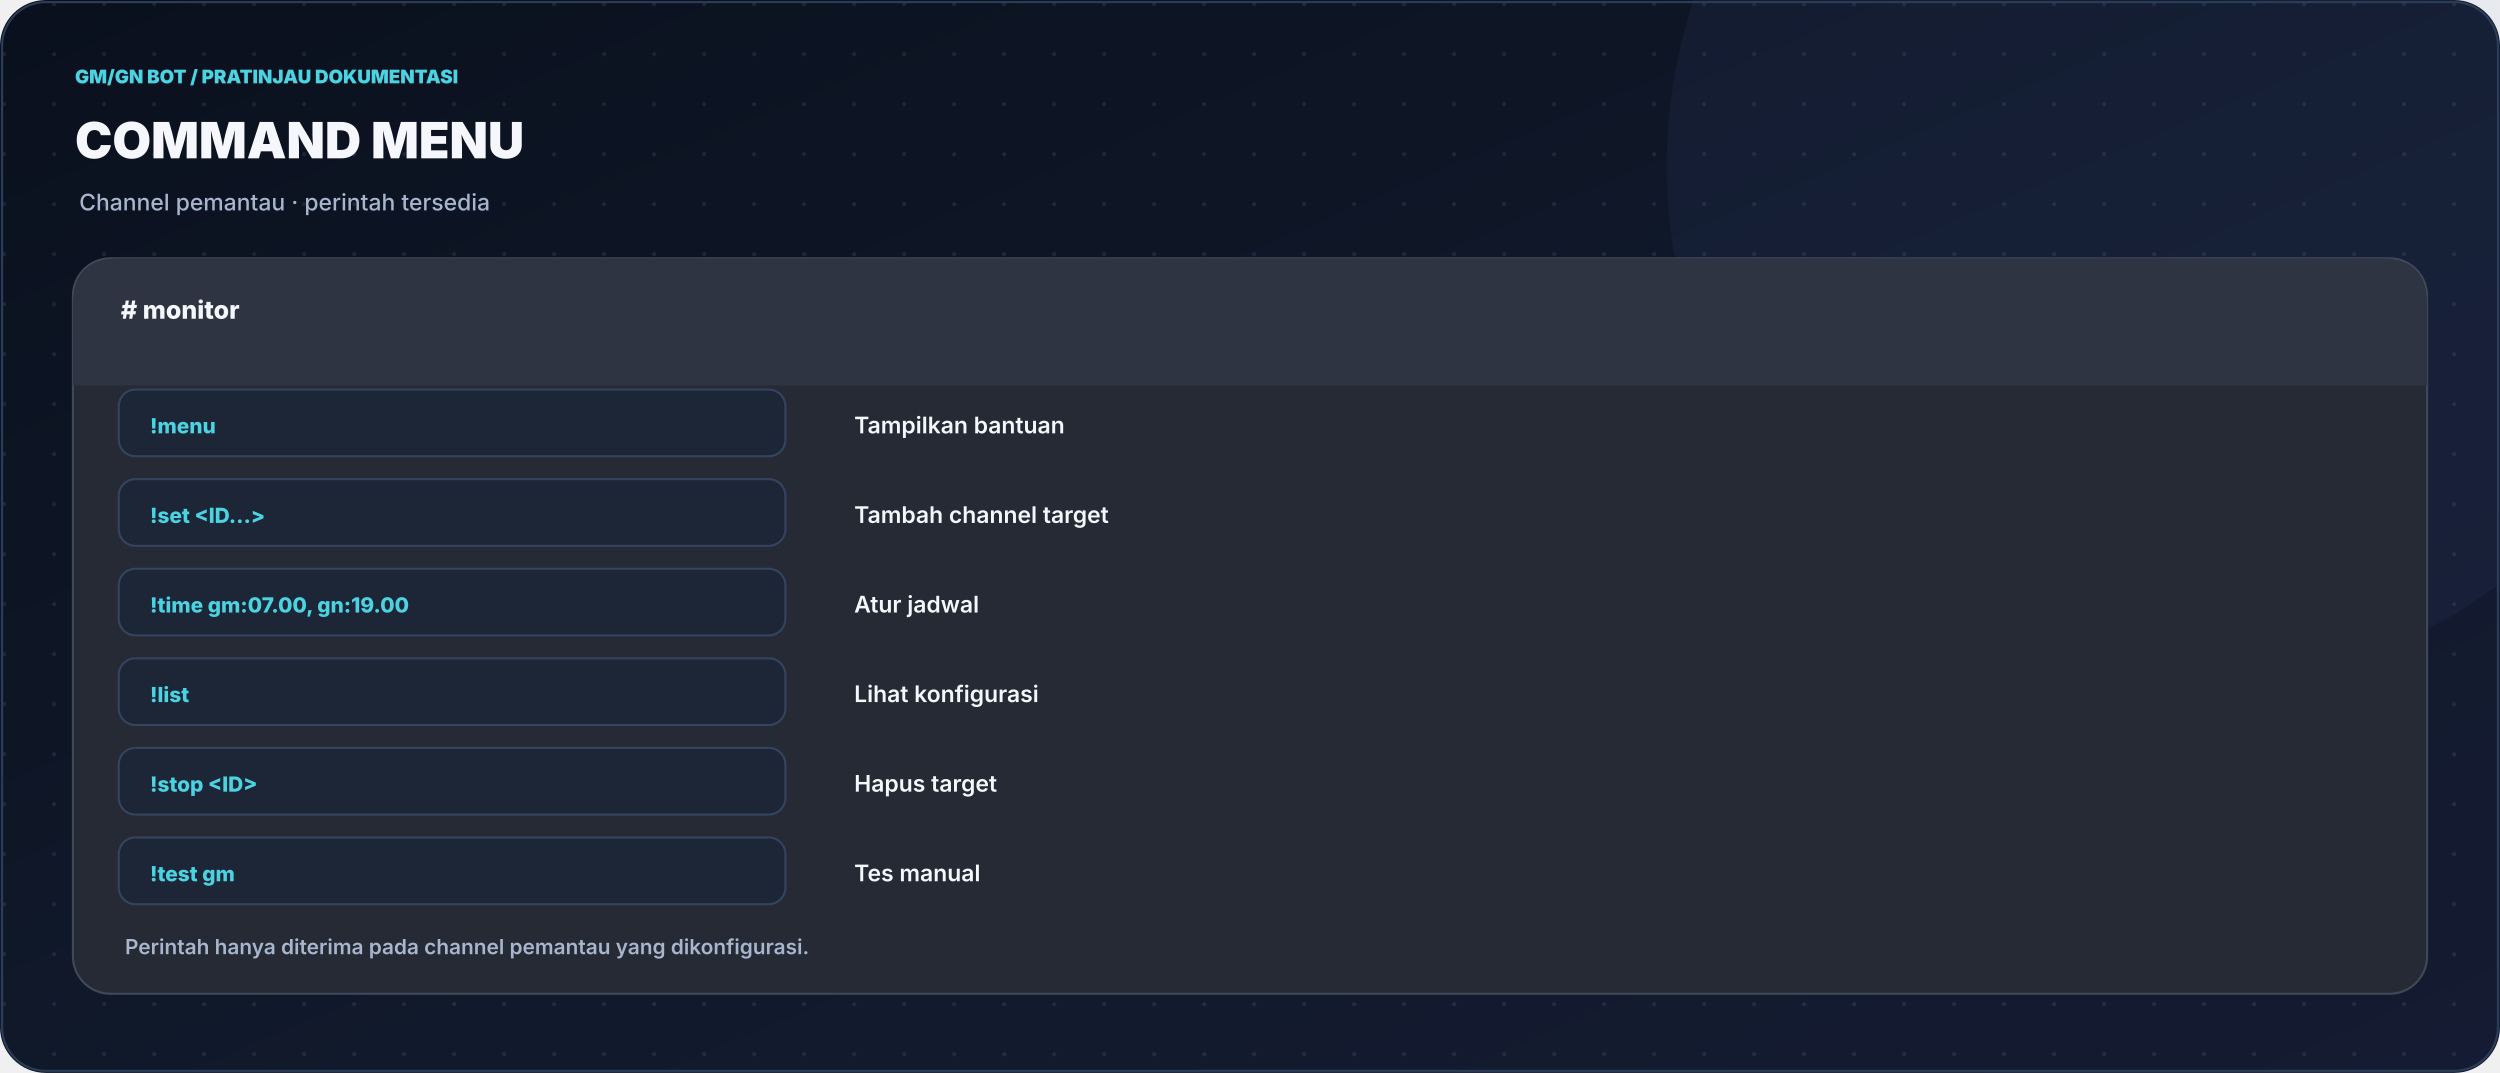
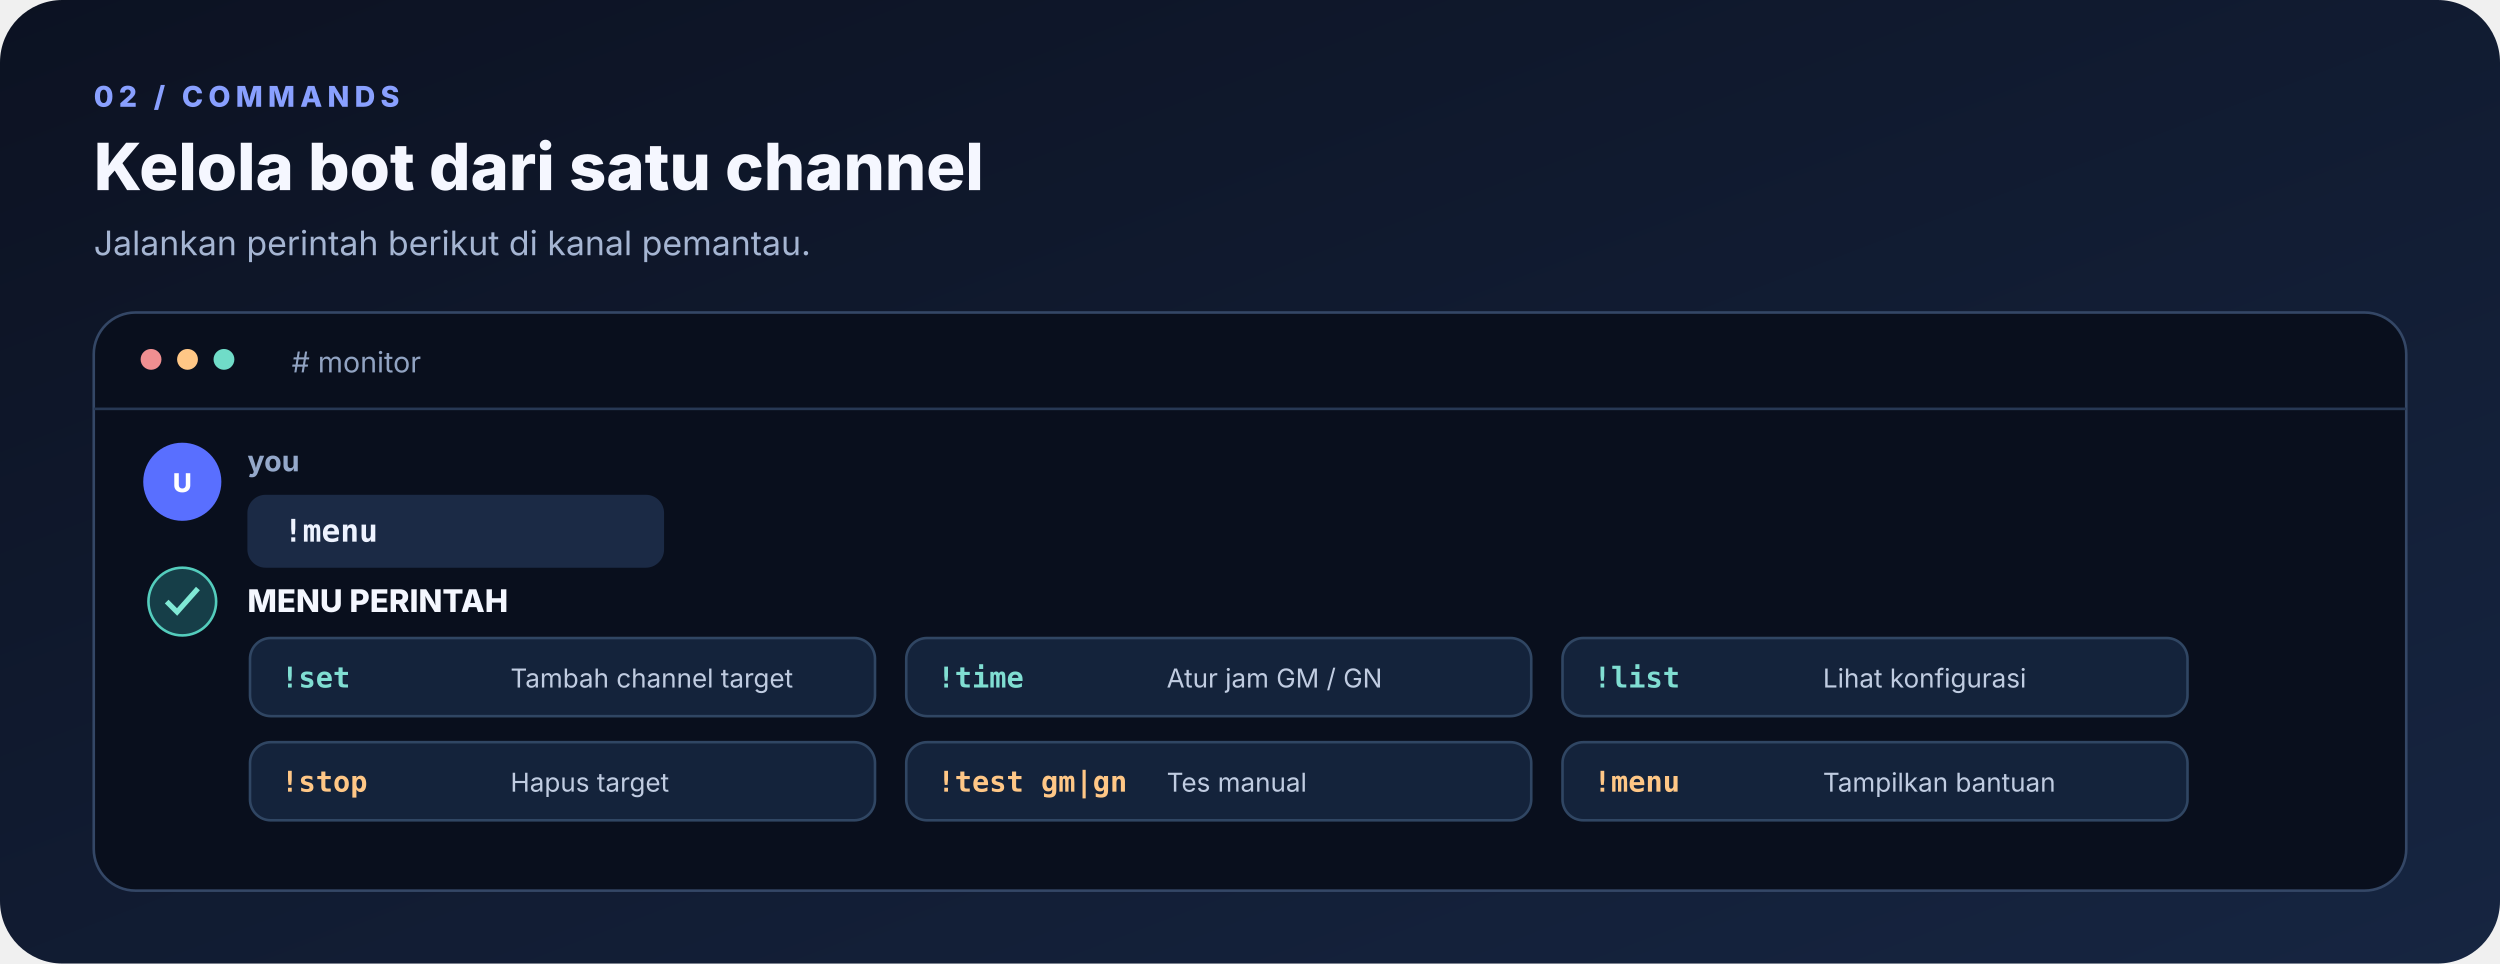
- <svg xmlns="http://www.w3.org/2000/svg" width="1200" height="515" viewBox="0 0 1200 515" role="img" aria-labelledby="title desc">
+ <svg xmlns="http://www.w3.org/2000/svg" width="960" height="370" viewBox="0 0 960 370" role="img" aria-label="Kelola bot dari satu channel">
  <defs>
    <linearGradient id="bg" x1="0" y1="0" x2="1" y2="1">
-       <stop stop-color="#0A101D" />
-       <stop offset=".58" stop-color="#111A2C" />
-       <stop offset="1" stop-color="#151B32" />
+       <stop stop-color="#0C1222" />
+       <stop offset="1" stop-color="#162541" />
    </linearGradient>
-     <linearGradient id="accent" x1="0" y1="0" x2="1" y2="1">
-       <stop stop-color="#6679F4" />
-       <stop offset=".55" stop-color="#A898FF" />
-       <stop offset="1" stop-color="#4BD3E2" />
-     </linearGradient>
-     <linearGradient id="warm" x1="0" y1="0" x2="1" y2="1">
-       <stop stop-color="#FF8B75" />
-       <stop offset="1" stop-color="#A898FF" />
-     </linearGradient>
-     <pattern id="dots" width="24" height="24" patternUnits="userSpaceOnUse">
-       <circle cx="2" cy="2" r="1" fill="#9DB0D6" fill-opacity=".12" />
-     </pattern>
-     <filter id="shadow" x="-20%" y="-20%" width="140%" height="140%">
-       <feDropShadow dx="0" dy="8" stdDeviation="8" flood-color="#030713" flood-opacity=".35" />
-     </filter>
  </defs>
-   <rect width="1200" height="515" rx="22" fill="url(#bg)" />
-   <rect width="1200" height="515" rx="22" fill="url(#dots)" />
-   <circle cx="1050" cy="80" r="250" fill="#6679F4" opacity=".055" />
-   <rect x="1" y="1" width="1198" height="513" rx="21" fill="none" stroke="#2B3D57" />
-   <text x="36" y="40" font-family="Inter,Segoe UI,Arial,sans-serif" font-size="9" font-weight="900" fill="#4BD3E2" text-anchor="start">GM/GN BOT  /  PRATINJAU DOKUMENTASI</text>
-   <text x="36" y="76" font-family="Inter,Segoe UI,Arial,sans-serif" font-size="24" font-weight="900" fill="#F5F7FC" text-anchor="start">COMMAND MENU</text>
-   <text x="38" y="101" font-family="Inter,Segoe UI,Arial,sans-serif" font-size="11" font-weight="550" fill="#A7B5CD" text-anchor="start">Channel pemantau · perintah tersedia</text>
-   <rect x="35" y="124" width="1130" height="353" rx="18" fill="#252A35" stroke="#404957" />
-   <path d="M35 146q0-22 22-22h1086q22 0 22 22v39H35Z" fill="#2E3441" />
-   <text x="58" y="153" font-family="Inter,Segoe UI,Arial,sans-serif" font-size="12" font-weight="800" fill="#F5F7FC" text-anchor="start"># monitor</text>
-   <rect x="57" y="187" width="320" height="32" rx="8" fill="#1D2637" stroke="#34445F" />
-   <text x="72" y="208" font-family="Inter,Segoe UI,Arial,sans-serif" font-size="10" font-weight="800" fill="#4BD3E2" text-anchor="start">!menu</text>
-   <text x="410" y="208" font-family="Inter,Segoe UI,Arial,sans-serif" font-size="11" font-weight="600" fill="#F5F7FC" text-anchor="start">Tampilkan bantuan</text>
-   <rect x="57" y="230" width="320" height="32" rx="8" fill="#1D2637" stroke="#34445F" />
-   <text x="72" y="251" font-family="Inter,Segoe UI,Arial,sans-serif" font-size="10" font-weight="800" fill="#4BD3E2" text-anchor="start">!set &lt;ID...&gt;</text>
-   <text x="410" y="251" font-family="Inter,Segoe UI,Arial,sans-serif" font-size="11" font-weight="600" fill="#F5F7FC" text-anchor="start">Tambah channel target</text>
-   <rect x="57" y="273" width="320" height="32" rx="8" fill="#1D2637" stroke="#34445F" />
-   <text x="72" y="294" font-family="Inter,Segoe UI,Arial,sans-serif" font-size="10" font-weight="800" fill="#4BD3E2" text-anchor="start">!time gm:07.00, gn:19.00</text>
-   <text x="410" y="294" font-family="Inter,Segoe UI,Arial,sans-serif" font-size="11" font-weight="600" fill="#F5F7FC" text-anchor="start">Atur jadwal</text>
-   <rect x="57" y="316" width="320" height="32" rx="8" fill="#1D2637" stroke="#34445F" />
-   <text x="72" y="337" font-family="Inter,Segoe UI,Arial,sans-serif" font-size="10" font-weight="800" fill="#4BD3E2" text-anchor="start">!list</text>
-   <text x="410" y="337" font-family="Inter,Segoe UI,Arial,sans-serif" font-size="11" font-weight="600" fill="#F5F7FC" text-anchor="start">Lihat konfigurasi</text>
-   <rect x="57" y="359" width="320" height="32" rx="8" fill="#1D2637" stroke="#34445F" />
-   <text x="72" y="380" font-family="Inter,Segoe UI,Arial,sans-serif" font-size="10" font-weight="800" fill="#4BD3E2" text-anchor="start">!stop &lt;ID&gt;</text>
-   <text x="410" y="380" font-family="Inter,Segoe UI,Arial,sans-serif" font-size="11" font-weight="600" fill="#F5F7FC" text-anchor="start">Hapus target</text>
-   <rect x="57" y="402" width="320" height="32" rx="8" fill="#1D2637" stroke="#34445F" />
-   <text x="72" y="423" font-family="Inter,Segoe UI,Arial,sans-serif" font-size="10" font-weight="800" fill="#4BD3E2" text-anchor="start">!test gm</text>
-   <text x="410" y="423" font-family="Inter,Segoe UI,Arial,sans-serif" font-size="11" font-weight="600" fill="#F5F7FC" text-anchor="start">Tes manual</text>
-   <text x="60" y="458" font-family="Inter,Segoe UI,Arial,sans-serif" font-size="10" font-weight="600" fill="#A7B5CD" text-anchor="start">Perintah hanya diterima pada channel pemantau yang dikonfigurasi.</text>
+   <rect width="960" height="370" rx="24" fill="url(#bg)" />
+   <text x="36" y="41" font-family="Inter,Segoe UI,Arial,sans-serif" font-size="11" font-weight="800" letter-spacing="2" fill="#89A0FF">02 / COMMANDS</text>
+   <text x="36" y="73" font-family="Inter,Segoe UI,Arial,sans-serif" font-size="25" font-weight="800" fill="#F5F7FF">Kelola bot dari satu channel</text>
+   <text x="36" y="98" font-family="Inter,Segoe UI,Arial,sans-serif" font-size="13" fill="#A5B5D2">Jalankan perintah berikut di kanal pemantau.</text>
+   <rect x="36" y="120" width="888" height="222" rx="16" fill="#090F1D" stroke="#344766" />
+   <path d="M36 157H924" stroke="#273854" />
+   <circle cx="58" cy="138" r="4" fill="#F08F91" />
+   <circle cx="72" cy="138" r="4" fill="#FFC786" />
+   <circle cx="86" cy="138" r="4" fill="#70DCC8" />
+   <text x="112" y="143" font-family="Inter,Segoe UI,Arial,sans-serif" font-size="11" fill="#91A3C2"># monitor</text>
+   <circle cx="70" cy="185" r="15" fill="#596FFF" />
+   <text x="70" y="189" text-anchor="middle" font-family="Inter,Segoe UI,Arial,sans-serif" font-size="10" font-weight="800" fill="#FFF">U</text>
+   <text x="95" y="181" font-family="Inter,Segoe UI,Arial,sans-serif" font-size="11" font-weight="700" fill="#94A8CA">you</text>
+   <rect x="95" y="190" width="160" height="28" rx="7" fill="#1B2A45" />
+   <text x="109" y="208" font-family="ui-monospace,Consolas,monospace" font-size="12" font-weight="700" fill="#EEF3FF">!menu</text>
+   <circle cx="70" cy="231" r="13" fill="#163E48" stroke="#54CDBD" />
+   <path d="M64 231l4 4 8-9" fill="none" stroke="#80E9D5" stroke-width="2" />
+   <text x="95" y="235" font-family="Inter,Segoe UI,Arial,sans-serif" font-size="12" font-weight="800" fill="#F4F7FF">MENU PERINTAH</text>
+   <rect x="96" y="245" width="240" height="30" rx="8" fill="#14233B" stroke="#304663" />
+   <text x="108" y="264" font-family="ui-monospace,Consolas,monospace" font-size="11" font-weight="800" fill="#80DED2">!set</text>
+   <text x="196" y="264" font-family="Inter,Segoe UI,Arial,sans-serif" font-size="10" fill="#C0CCE1">Tambah channel target</text>
+   <rect x="348" y="245" width="240" height="30" rx="8" fill="#14233B" stroke="#304663" />
+   <text x="360" y="264" font-family="ui-monospace,Consolas,monospace" font-size="11" font-weight="800" fill="#80DED2">!time</text>
+   <text x="448" y="264" font-family="Inter,Segoe UI,Arial,sans-serif" font-size="10" fill="#C0CCE1">Atur jam GM / GN</text>
+   <rect x="600" y="245" width="240" height="30" rx="8" fill="#14233B" stroke="#304663" />
+   <text x="612" y="264" font-family="ui-monospace,Consolas,monospace" font-size="11" font-weight="800" fill="#80DED2">!list</text>
+   <text x="700" y="264" font-family="Inter,Segoe UI,Arial,sans-serif" font-size="10" fill="#C0CCE1">Lihat konfigurasi</text>
+   <rect x="96" y="285" width="240" height="30" rx="8" fill="#14233B" stroke="#304663" />
+   <text x="108" y="304" font-family="ui-monospace,Consolas,monospace" font-size="11" font-weight="800" fill="#FFC786">!stop</text>
+   <text x="196" y="304" font-family="Inter,Segoe UI,Arial,sans-serif" font-size="10" fill="#C0CCE1">Hapus target</text>
+   <rect x="348" y="285" width="240" height="30" rx="8" fill="#14233B" stroke="#304663" />
+   <text x="360" y="304" font-family="ui-monospace,Consolas,monospace" font-size="11" font-weight="800" fill="#FFC786">!test gm|gn</text>
+   <text x="448" y="304" font-family="Inter,Segoe UI,Arial,sans-serif" font-size="10" fill="#C0CCE1">Tes manual</text>
+   <rect x="600" y="285" width="240" height="30" rx="8" fill="#14233B" stroke="#304663" />
+   <text x="612" y="304" font-family="ui-monospace,Consolas,monospace" font-size="11" font-weight="800" fill="#FFC786">!menu</text>
+   <text x="700" y="304" font-family="Inter,Segoe UI,Arial,sans-serif" font-size="10" fill="#C0CCE1">Tampilkan bantuan</text>
</svg>
